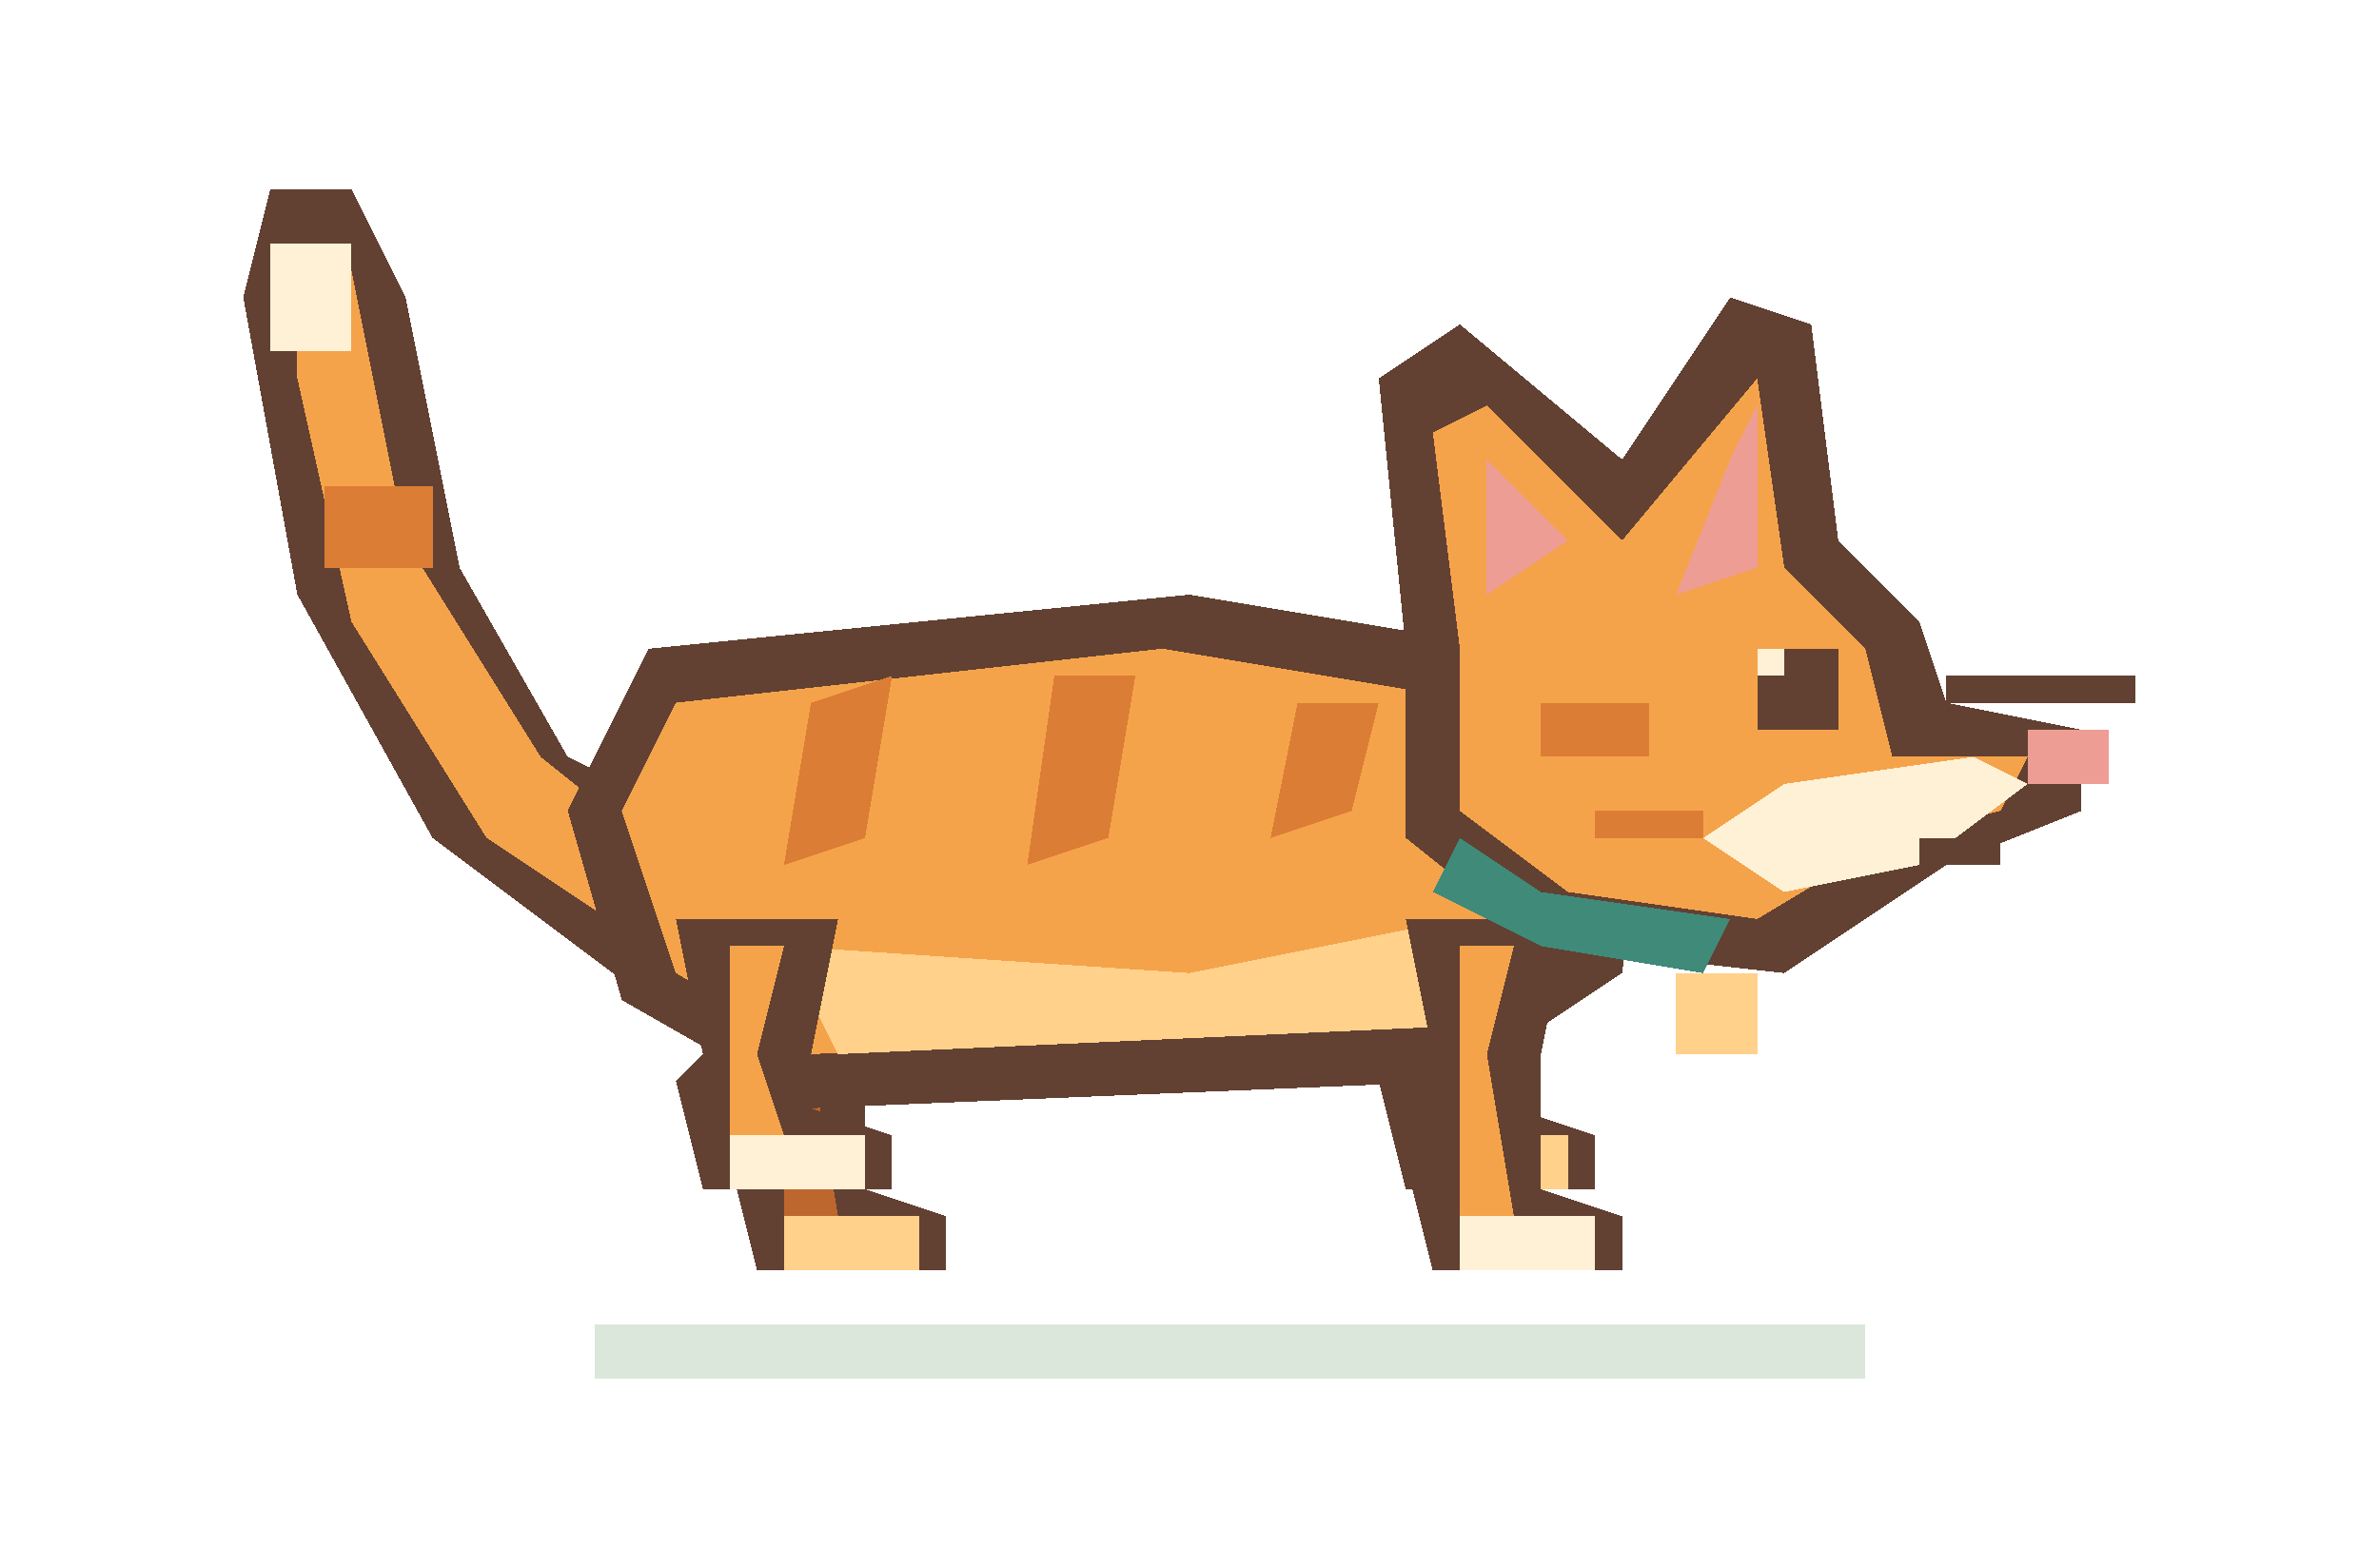
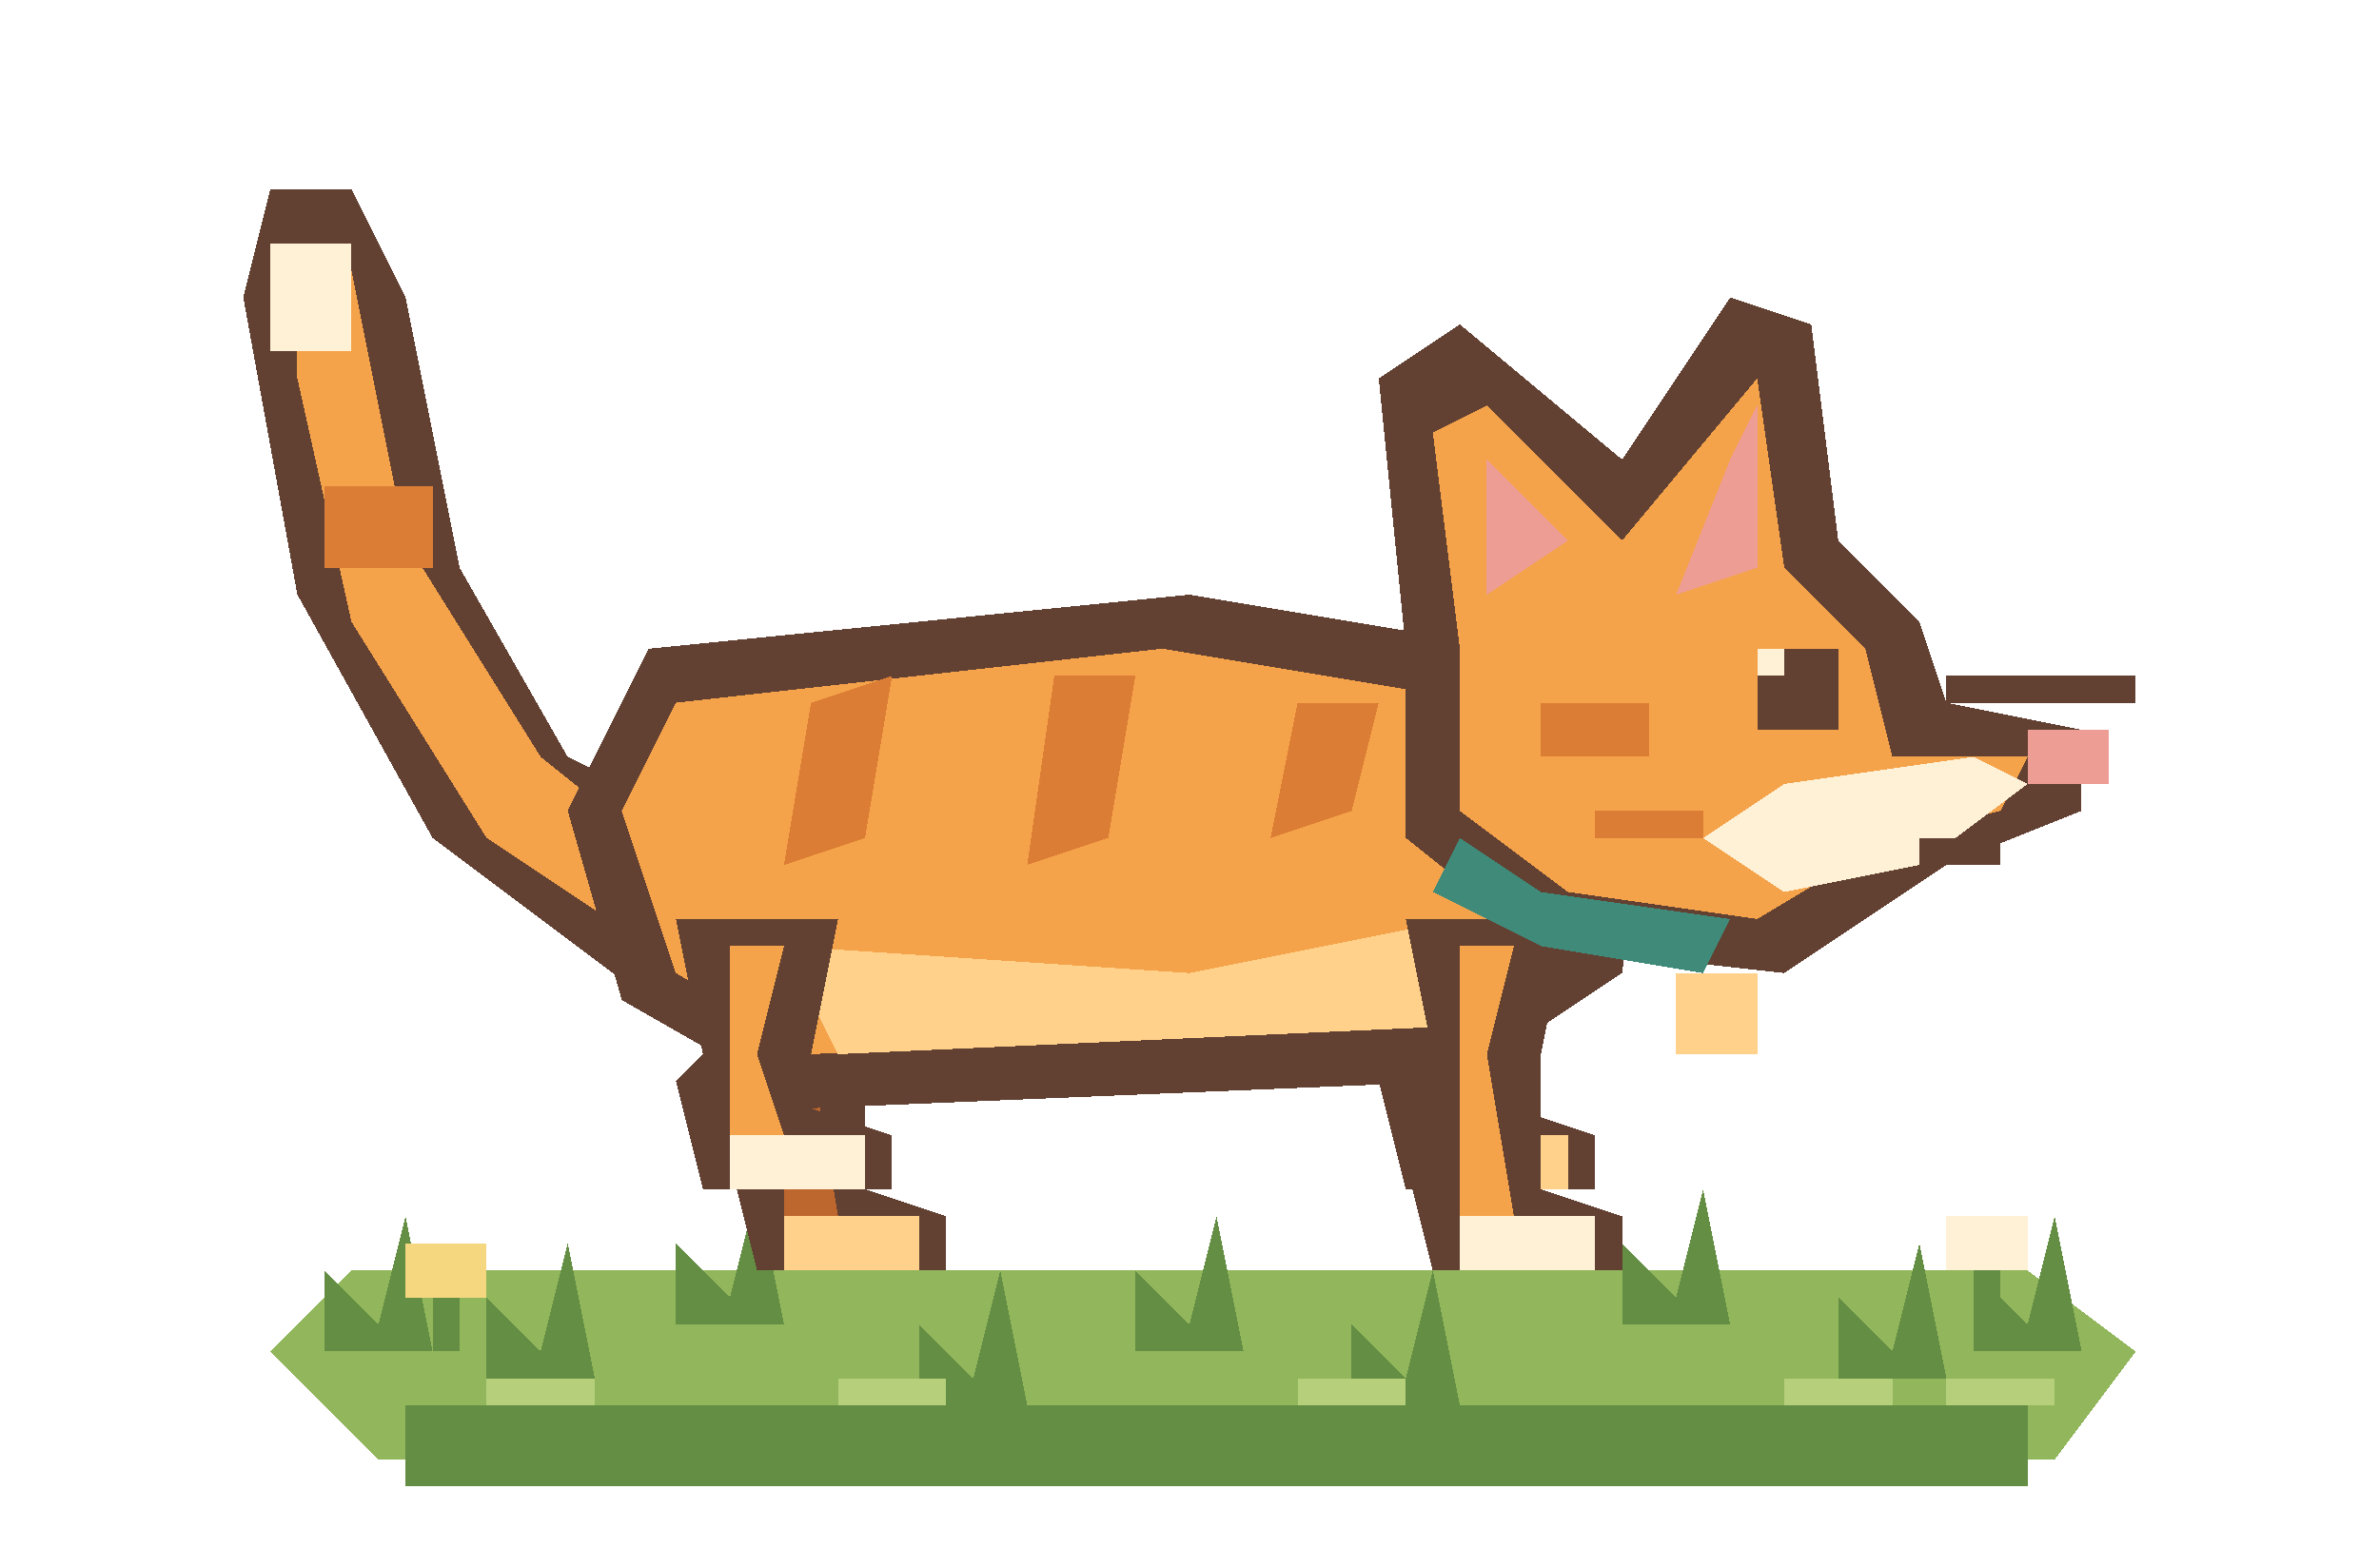
<svg xmlns="http://www.w3.org/2000/svg" viewBox="0 0 88 58" shape-rendering="crispEdges" role="img" aria-label="Orange kitten walking to the right">
-   <rect x="22" y="49" width="47" height="2" fill="#dce7db" />
+   <polygon points="10,50 13,47 75,47 79,50 76,54 14,54" fill="#91b65b" />
+   <rect x="15" y="52" width="60" height="3" fill="#648e44" />
+   <polygon points="12,50 12,47 14,49 15,45 16,50" fill="#648e44" />
+   <polygon points="18,51 18,48 20,50 21,46 22,51" fill="#648e44" />
+   <polygon points="25,49 25,46 27,48 28,44 29,49" fill="#648e44" />
+   <polygon points="34,52 34,49 36,51 37,47 38,52" fill="#648e44" />
+   <polygon points="42,50 42,47 44,49 45,45 46,50" fill="#648e44" />
+   <polygon points="50,52 50,49 52,51 53,47 54,52" fill="#648e44" />
+   <polygon points="60,49 60,46 62,48 63,44 64,49" fill="#648e44" />
+   <polygon points="68,51 68,48 70,50 71,46 72,51" fill="#648e44" />
+   <polygon points="73,50 73,47 75,49 76,45 77,50" fill="#648e44" />
+   <rect x="18" y="51" width="4" height="1" fill="#b5cf7b" />
+   <rect x="31" y="51" width="4" height="1" fill="#b5cf7b" />
+   <rect x="48" y="51" width="4" height="1" fill="#b5cf7b" />
+   <rect x="66" y="51" width="4" height="1" fill="#b5cf7b" />
+   <rect x="72" y="51" width="4" height="1" fill="#b5cf7b" />
+   <rect x="16" y="47" width="1" height="3" fill="#648e44" />
+   <rect x="15" y="46" width="3" height="2" fill="#f5d780" />
+   <rect x="73" y="46" width="1" height="3" fill="#648e44" />
+   <rect x="72" y="45" width="3" height="2" fill="#fff1d6" />
  <polygon points="27,31 21,28 17,21 15,11 13,7 10,7 9,11 11,22 16,31 24,37" fill="#624133" />
  <polygon points="25,32 20,28 15,20 13,10 11,9 11,14 13,23 18,31 24,35" fill="#f5a34a" />
  <rect x="10" y="9" width="3" height="4" fill="#fff1d6" />
  <rect x="12" y="18" width="4" height="3" fill="#dc7d35" />
  <polygon points="27,34 33,34 32,39 32,44 35,45 35,47 28,47 27,43 28,39" fill="#624133" />
  <polygon points="29,35 31,35 30,39 31,45 33,46 29,46 29,43 29,39" fill="#bd672e" />
  <rect x="29" y="45" width="5" height="2" fill="#ffd18b" />
  <polygon points="51,34 57,34 56,39 56,41 59,42 59,44 52,44 51,40 52,39" fill="#624133" />
  <polygon points="53,35 55,35 54,39 55,42 57,43 53,43 53,40 53,39" fill="#bd672e" />
  <rect x="53" y="42" width="5" height="2" fill="#ffd18b" />
  <polygon points="24,24 44,22 56,24 61,29 60,36 54,40 30,41 23,37 21,30" fill="#624133" />
  <polygon points="25,26 43,24 55,26 58,30 57,35 52,38 30,39 25,36 23,30" fill="#f5a34a" />
  <polygon points="29,35 44,36 54,34 53,38 31,39" fill="#ffd18b" />
  <polygon points="30,26 33,25 32,31 29,32" fill="#dc7d35" />
  <polygon points="39,25 42,25 41,31 38,32" fill="#dc7d35" />
  <polygon points="48,26 51,26 50,30 47,31" fill="#dc7d35" />
  <polygon points="25,34 31,34 30,39 30,41 33,42 33,44 26,44 25,40 26,39" fill="#624133" />
  <polygon points="27,35 29,35 28,39 29,42 31,43 27,43 27,40 27,39" fill="#f5a34a" />
  <rect x="27" y="42" width="5" height="2" fill="#fff1d6" />
  <polygon points="52,34 58,34 57,39 57,44 60,45 60,47 53,47 52,43 53,39" fill="#624133" />
  <polygon points="54,35 56,35 55,39 56,45 58,46 54,46 54,43 54,39" fill="#f5a34a" />
  <rect x="54" y="45" width="5" height="2" fill="#fff1d6" />
  <polygon points="52,24 51,14 54,12 60,17 64,11 67,12 68,20 71,23 72,26 77,27 77,30 72,32 66,36 57,35 52,31" fill="#624133" />
  <polygon points="54,24 53,16 55,15 60,20 65,14 66,21 69,24 70,28 75,28 74,30 70,31 65,34 58,33 54,30" fill="#f5a34a" />
  <polygon points="55,17 58,20 55,22" fill="#ed9d94" />
  <polygon points="64,17 65,15 65,21 62,22" fill="#ed9d94" />
  <polygon points="66,29 73,28 75,29 71,32 66,33 63,31" fill="#fff1d6" />
  <rect x="65" y="24" width="3" height="3" fill="#624133" />
  <rect x="65" y="24" width="1" height="1" fill="#fff1d6" />
  <rect x="75" y="27" width="3" height="2" fill="#ed9d94" />
  <rect x="71" y="31" width="3" height="1" fill="#624133" />
  <rect x="57" y="26" width="4" height="2" fill="#dc7d35" />
  <rect x="59" y="30" width="4" height="1" fill="#dc7d35" />
  <rect x="72" y="25" width="7" height="1" fill="#624133" />
  <polygon points="54,31 57,33 64,34 63,36 57,35 53,33" fill="#3f8a79" />
  <rect x="62" y="36" width="3" height="3" fill="#ffd18b" />
</svg>
